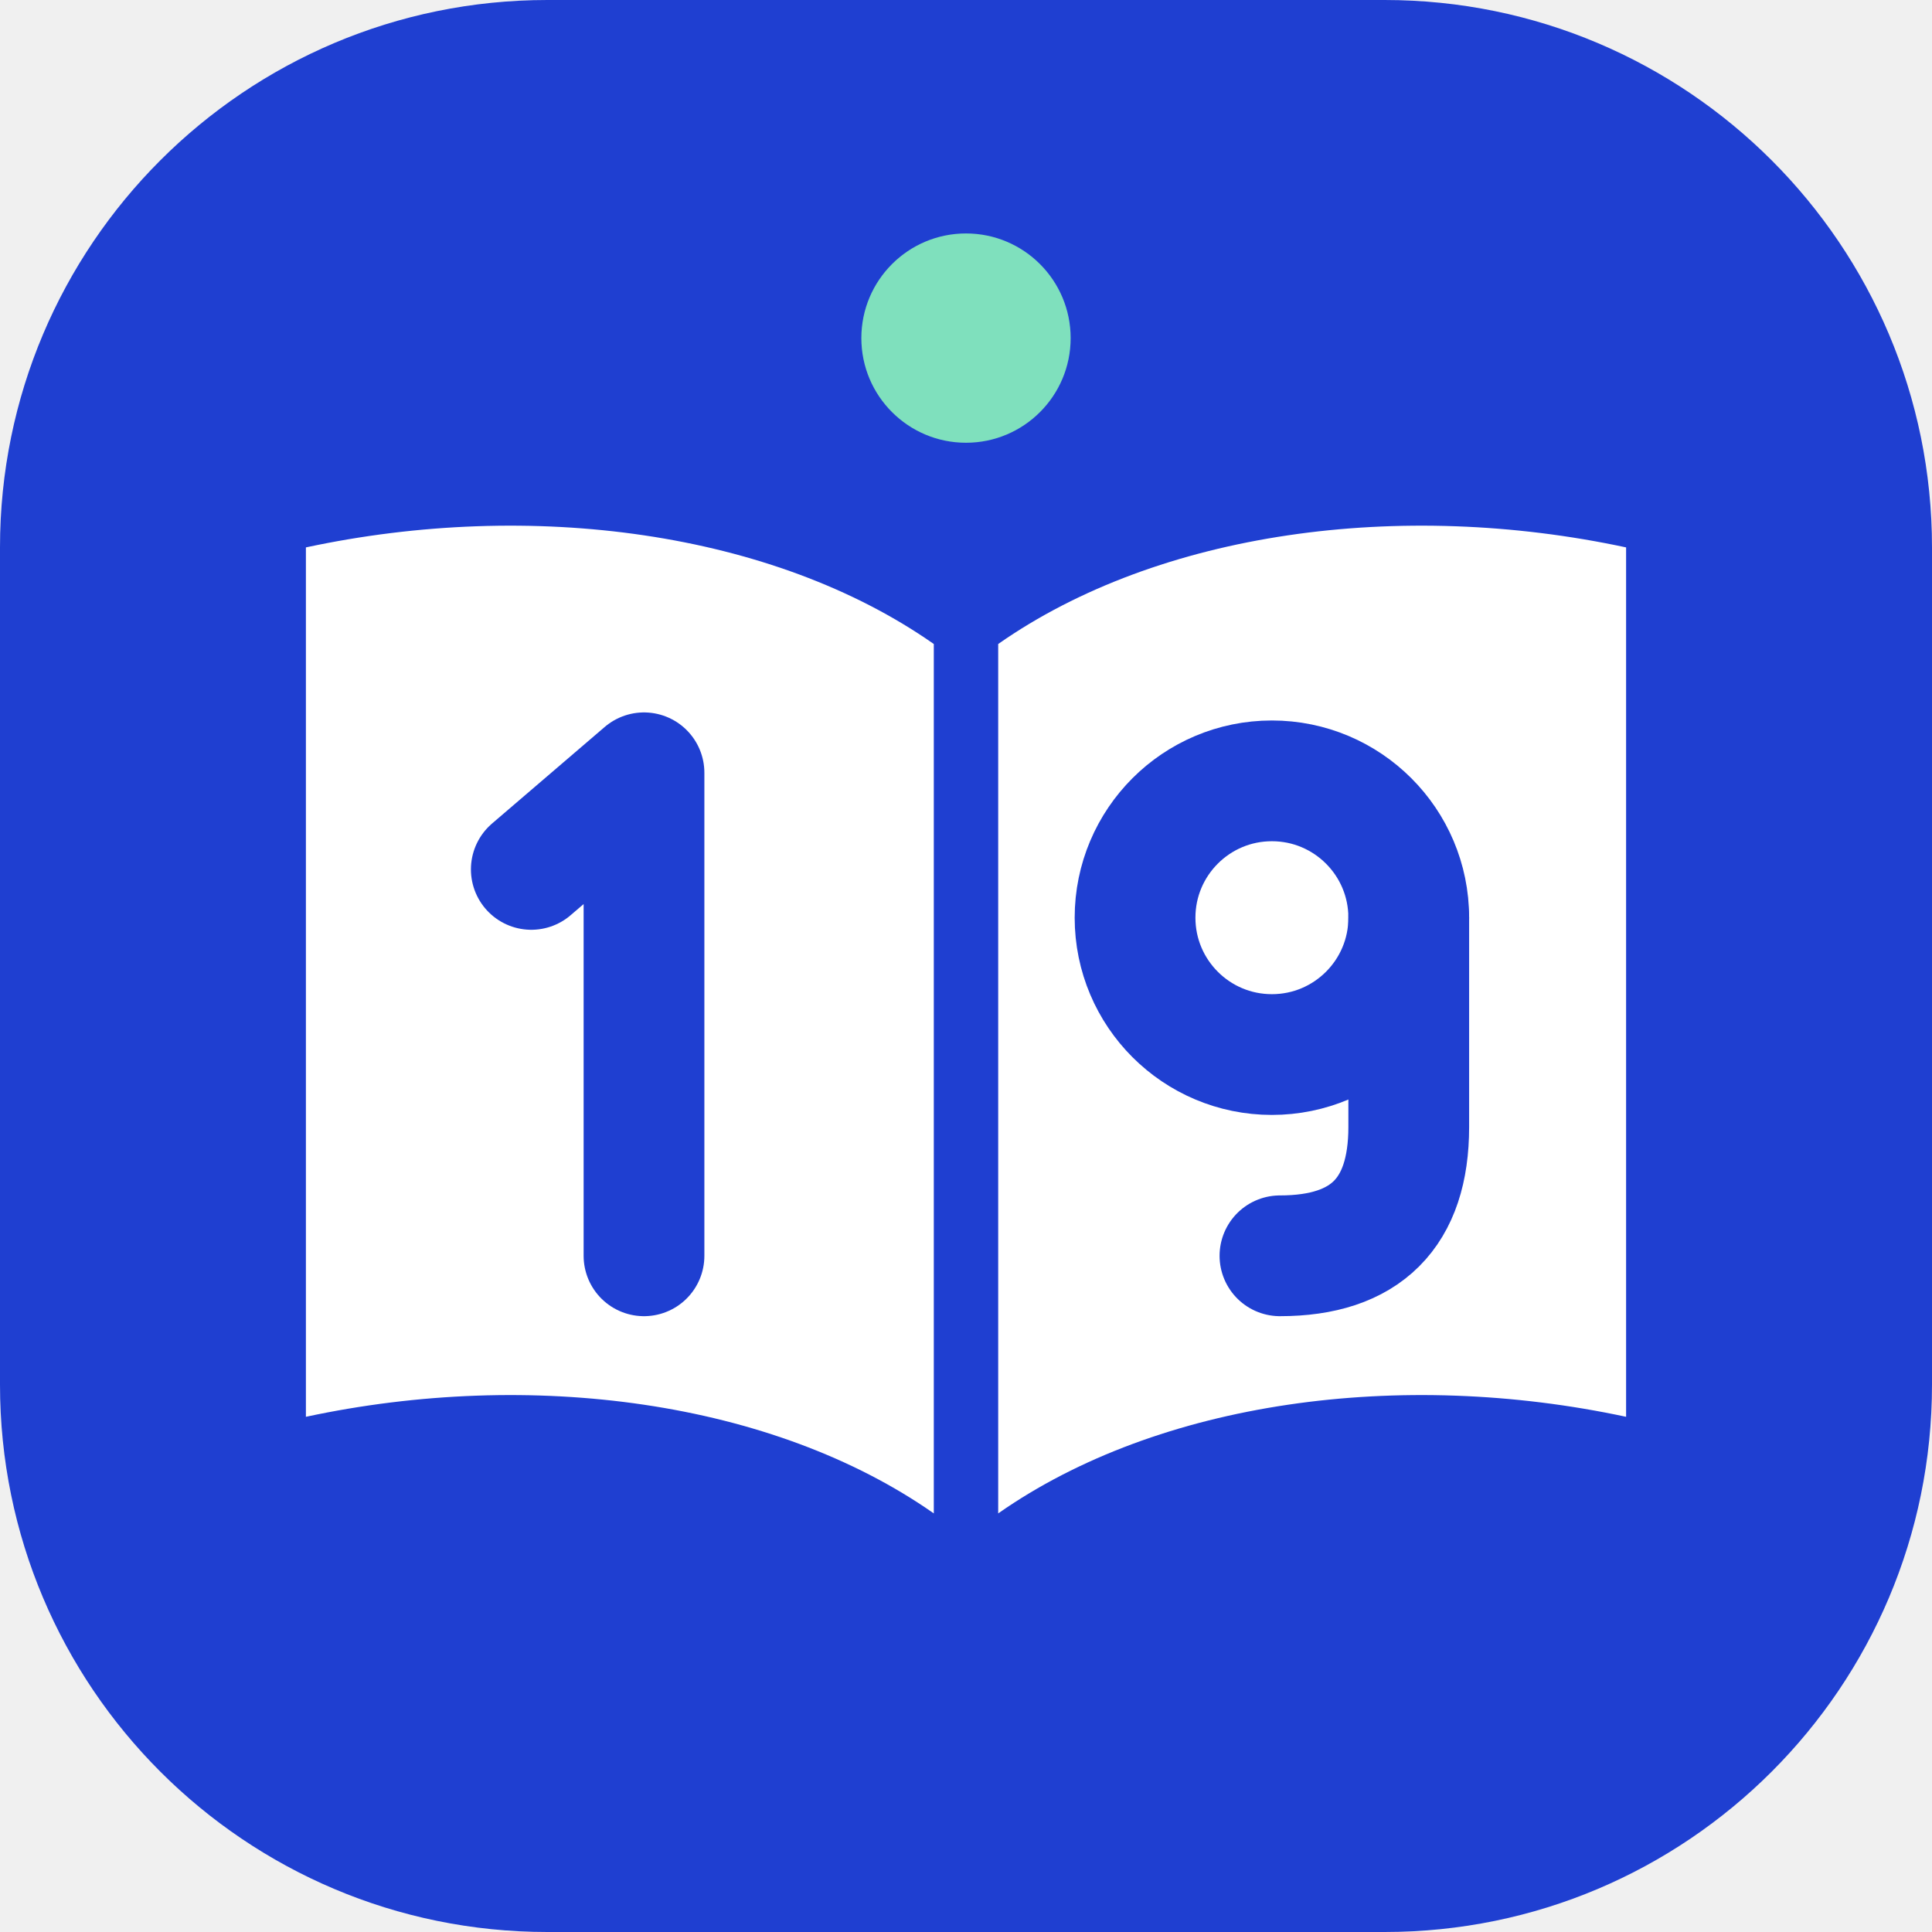
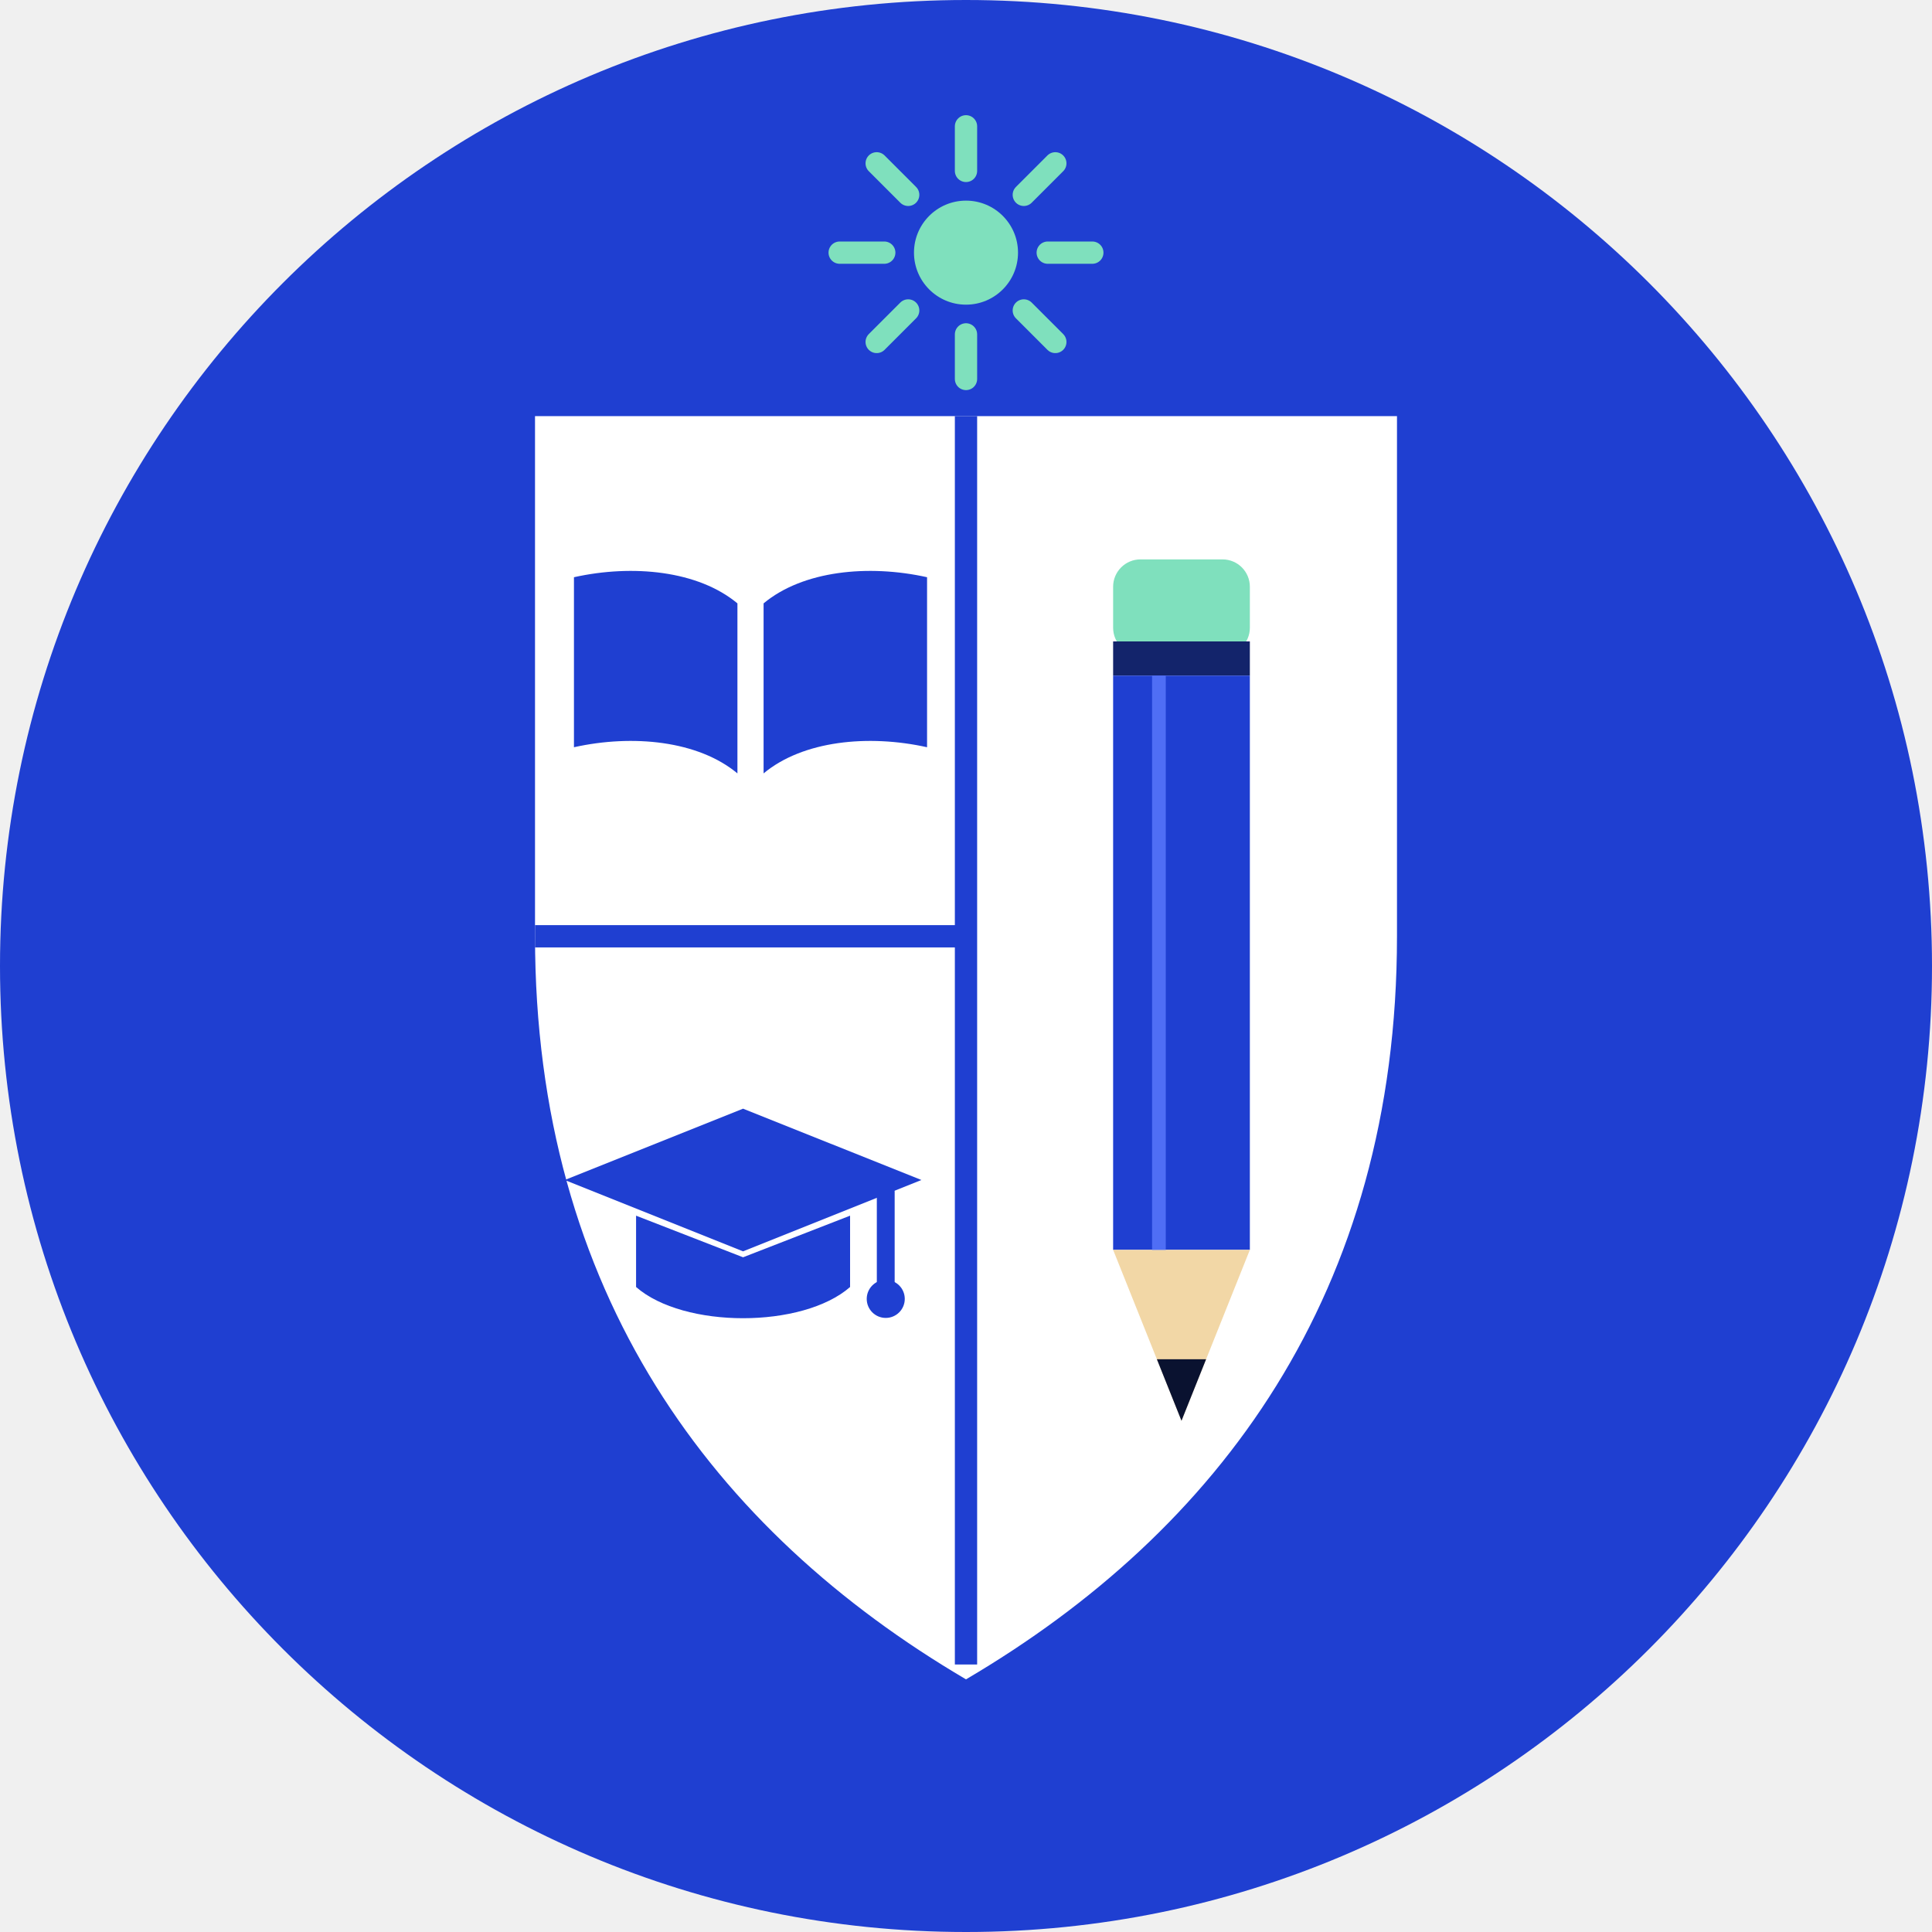
- <svg xmlns="http://www.w3.org/2000/svg" viewBox="0 0 120 120">
-   <rect width="120" height="120" rx="34" fill="#1f3fd1" />
-   <circle cx="60" cy="21" r="6.5" fill="#7fe0bd" />
-   <path d="M58 40 C48 33 33 31 19 34 L19 88 C33 85 48 87 58 94 Z" fill="#fff" />
-   <path d="M62 40 C72 33 87 31 101 34 L101 88 C87 85 72 87 62 94 Z" fill="#fff" />
-   <g fill="none" stroke="#1f3fd1" stroke-width="7.5" stroke-linecap="round" stroke-linejoin="round">
-     <path d="M33 54 L40 48 L40 78" />
-     <circle cx="79" cy="57" r="8.5" />
-     <path d="M87.5 57 L87.5 70 Q87.5 78 79.5 78" />
+ <svg xmlns="http://www.w3.org/2000/svg" viewBox="70 70 260 260">
+   <circle cx="200" cy="200" r="130" fill="#1f3fd1" />
+   <circle cx="200" cy="104" r="7" fill="#7fe0bd" />
+   <path d="M211 104 L217 104" stroke="#7fe0bd" stroke-width="3" stroke-linecap="round" />
+   <path d="M207.78 111.78 L212.02 116.02" stroke="#7fe0bd" stroke-width="3" stroke-linecap="round" />
+   <path d="M200 115 L200 121" stroke="#7fe0bd" stroke-width="3" stroke-linecap="round" />
+   <path d="M192.22 111.78 L187.98 116.02" stroke="#7fe0bd" stroke-width="3" stroke-linecap="round" />
+   <path d="M189 104 L183 104" stroke="#7fe0bd" stroke-width="3" stroke-linecap="round" />
+   <path d="M192.22 96.22 L187.98 91.98" stroke="#7fe0bd" stroke-width="3" stroke-linecap="round" />
+   <path d="M200 93 L200 87" stroke="#7fe0bd" stroke-width="3" stroke-linecap="round" />
+   <path d="M207.78 96.22 L212.02 91.98" stroke="#7fe0bd" stroke-width="3" stroke-linecap="round" />
+   <path d="M142 126 H258 V196 C258 244 234 276 200 296 C166 276 142 244 142 196 Z" fill="#ffffff" />
+   <path d="M200 126 V294 M142 196 H200" stroke="#1f3fd1" stroke-width="3" />
+   <g transform="translate(171 160) scale(0.88)" fill="#1f3fd1">
+     <path d="M-2 -10 C-8 -15 -18 -16 -27 -14 L-27 12 C-18 10 -8 11 -2 16 Z" />
+     <path d="M2 -10 C8 -15 18 -16 27 -14 L27 12 C18 10 8 11 2 16 Z" />
+   </g>
+   <g transform="translate(170 232) scale(0.8)" fill="#1f3fd1">
+     <path d="M0 -16 L30 -4 L0 8 L-30 -4 Z" />
+     <path d="M-18 2 L-18 14 C-10 21 10 21 18 14 L18 2 L0 9 Z" />
+     <path d="M24 -2 L24 14" stroke="#1f3fd1" stroke-width="3" stroke-linecap="round" />
+     <circle cx="24" cy="16" r="3.2" />
+   </g>
+   <g transform="translate(229 206) scale(0.92)">
+     <rect x="-10" y="-66" width="20" height="14" rx="4" fill="#7fe0bd" />
+     <rect x="-10" y="-54" width="20" height="5" fill="#13246b" />
+     <rect x="-10" y="-49" width="20" height="84" fill="#1f3fd1" />
+     <path d="M-10 35 L10 35 L0 60 Z" fill="#f2d7a6" />
+     <path d="M-3.6 51 L3.6 51 L0 60 Z" fill="#0a1230" />
+     <path d="M-3.3 -49 V35" stroke="#4f6ef5" stroke-width="2" />
  </g>
</svg>
